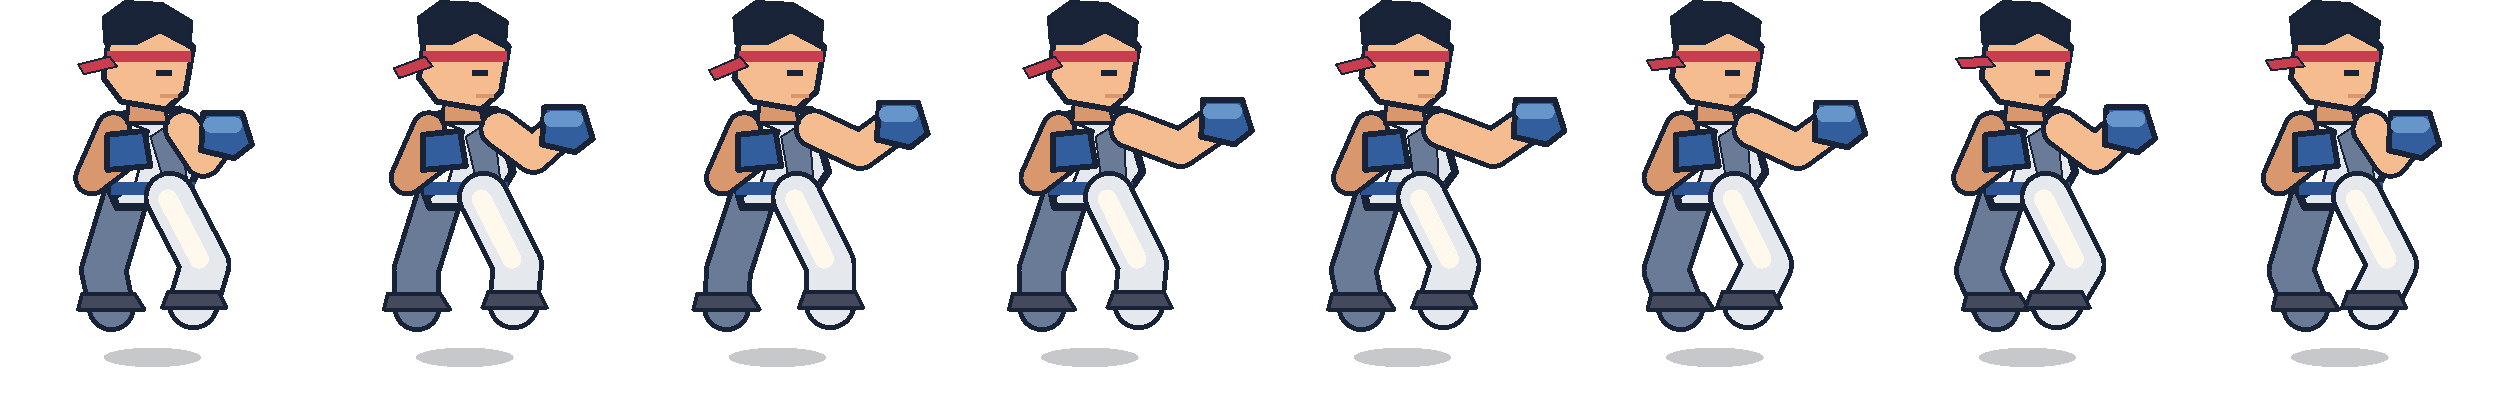
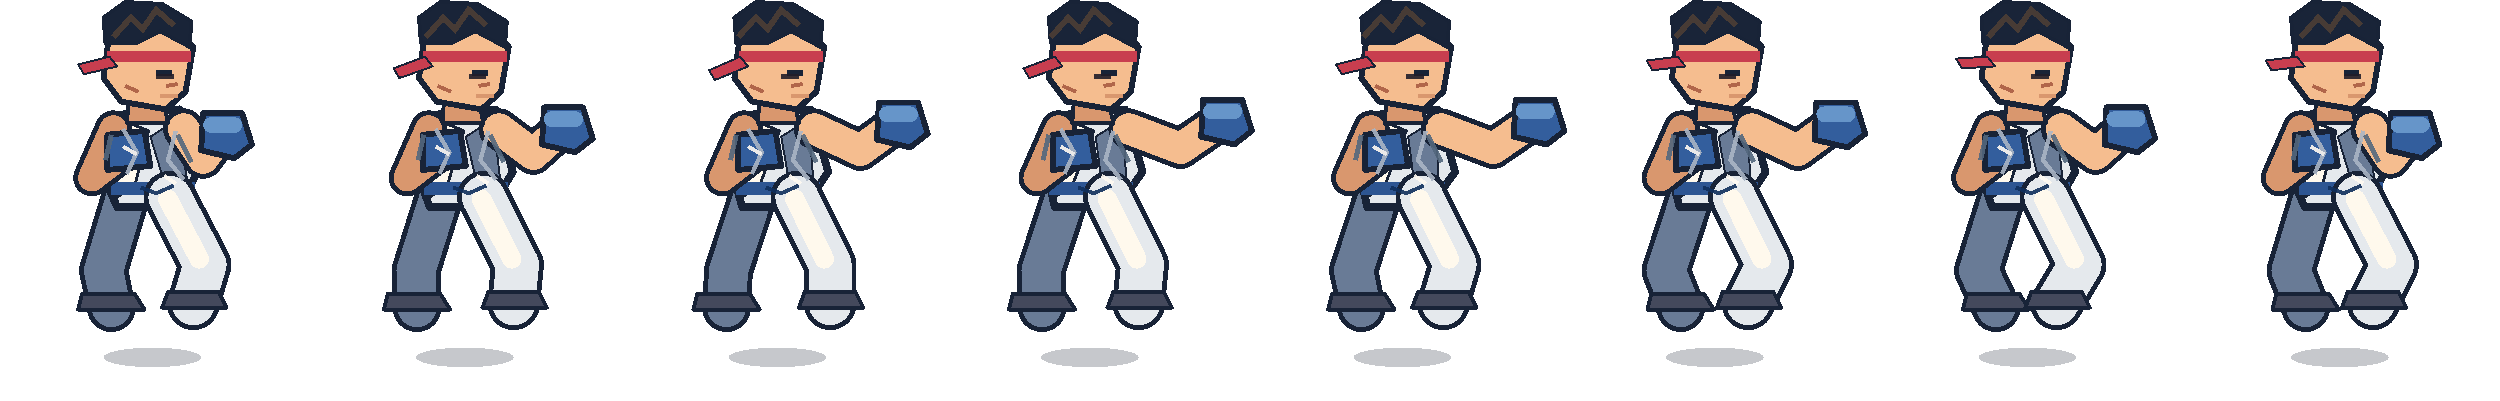
<svg xmlns="http://www.w3.org/2000/svg" width="1280" height="205" viewBox="0 0 1280 205">
  <g shape-rendering="crispEdges">
    <g transform="translate(0 0)">
      <ellipse cx="78" cy="183" rx="25" ry="5" fill="#111728" opacity=".24" />
      <path d="M 64,102 L 53,138.5 L 57,157.5" fill="none" stroke="#182337" stroke-width="25" stroke-linejoin="round" stroke-linecap="round" />
      <path d="M 64,102 L 53,138.5 L 57,157.5" fill="none" stroke="#697b96" stroke-width="20" stroke-linejoin="round" stroke-linecap="round" />
      <polygon points="42,150.5 69,150.5 74,158.5 40,158.5" fill="#44495c" stroke="#182337" stroke-width="2" stroke-linejoin="round" />
      <polygon points="58,59 92,56 101,88 92,106 60,106 52,88" fill="#e5e9ed" stroke="#182337" stroke-width="4" stroke-linejoin="round" />
      <polygon points="59,60 76,67 69,95 60,101" fill="#fff9ed" stroke="#182337" stroke-width="1.5" stroke-linejoin="round" />
      <polygon points="91,61 77,70 84,93 97,100" fill="#697b96" stroke="#182337" stroke-width="1" stroke-linejoin="round" />
      <rect x="57" y="93" width="43" height="7" fill="#2d5592" />
      <polygon points="80,95 87,95 90,111 82,117" fill="#2d5592" stroke="#182337" stroke-width="1" stroke-linejoin="round" />
      <path d="M 87,101 L 105,135.5 L 99,155.5" fill="none" stroke="#182337" stroke-width="27" stroke-linejoin="round" stroke-linecap="round" />
      <path d="M 87,101 L 105,135.5 L 99,155.5" fill="none" stroke="#e5e9ed" stroke-width="22" stroke-linejoin="round" stroke-linecap="round" />
      <path d="M 86,102 L 102,132.5" fill="none" stroke="#fff9ed" stroke-width="10" stroke-linejoin="round" stroke-linecap="round" />
      <path d="M 86,102 L 102,132.5" fill="none" stroke="#fff9ed" stroke-width="5" stroke-linejoin="round" stroke-linecap="round" />
      <polygon points="86,149.5 112,149.5 116,157.5 83,157.5" fill="#44495c" stroke="#182337" stroke-width="2" stroke-linejoin="round" />
      <path d="M 58,66 L 47,91 L 64,78" fill="none" stroke="#182337" stroke-width="19" stroke-linejoin="round" stroke-linecap="round" />
      <path d="M 58,66 L 47,91 L 64,78" fill="none" stroke="#d9976e" stroke-width="14" stroke-linejoin="round" stroke-linecap="round" />
      <polygon points="55,69 74,67 77,85 55,87" fill="#335e9d" stroke="#182337" stroke-width="3" stroke-linejoin="round" />
      <path d="M 94,66 L 104,81 L 113,69" fill="none" stroke="#182337" stroke-width="21" stroke-linejoin="round" stroke-linecap="round" />
      <path d="M 94,66 L 104,81 L 113,69" fill="none" stroke="#f5bd8f" stroke-width="16" stroke-linejoin="round" stroke-linecap="round" />
      <polygon points="104,58 124,58 129,74 120,81 103,77" fill="#335e9d" stroke="#182337" stroke-width="3" stroke-linejoin="round" />
      <path d="M 108,64 L 120,64" fill="none" stroke="#6695c9" stroke-width="8" stroke-linejoin="round" stroke-linecap="round" />
      <path d="M 108,64 L 120,64" fill="none" stroke="#6695c9" stroke-width="3" stroke-linejoin="round" stroke-linecap="round" />
      <polygon points="66,49 83,49 86,63 65,63" fill="#d9976e" stroke="#182337" stroke-width="2" stroke-linejoin="round" />
      <polygon points="56,17 90,14 99,24 95,47 85,56 62,52 53,40" fill="#f5bd8f" stroke="#182337" stroke-width="3" stroke-linejoin="round" />
      <polygon points="54,22 53,9 64,1 83,2 98,11 97,24 82,16 70,22" fill="#192438" stroke="#182337" stroke-width="2" stroke-linejoin="round" />
      <rect x="55" y="26" width="43" height="6" fill="#c83e4f" />
      <polygon points="56,29 40,33 43,38 60,34" fill="#c83e4f" stroke="#182337" stroke-width="1" stroke-linejoin="round" />
      <rect x="80" y="36" width="8" height="3" fill="#182337" />
      <rect x="82" y="48" width="9" height="2" fill="#d9976e" />
+       <g opacity=".9">
+         <path d="M 63 66 L 70 78 L 65 89 M 90 67 L 86 82 L 94 92" fill="none" stroke="#aab5c4" stroke-width="2.2" />
+         <path d="M 63 75 L 70 79 M 84 90 L 90 94" stroke="#fffaf2" stroke-width="2" fill="none" />
+         <path d="M 57 69 L 54 82 M 91 69 L 98 83" stroke="#53677d" stroke-width="2.5" fill="none" />
+         <path d="M 58 19 L 67 9 L 73 15 L 80 5 L 89 13" stroke="#4c3d35" stroke-width="3" fill="none" />
+         <path d="M 64 44 L 71 47 M 85 44 L 91 43" stroke="#aa5c43" stroke-width="2" fill="none" />
+         <path d="M 80 39 L 89 39" stroke="#211d29" stroke-width="2.5" />
+         <path d="M 72 96 L 80 99 L 89 95" stroke="#102f5c" stroke-width="2" fill="none" />
+       </g>
    </g>
    <g transform="translate(160 0)">
      <ellipse cx="78" cy="183" rx="25" ry="5" fill="#111728" opacity=".24" />
      <path d="M 64.5,102 L 53,138.5 L 53.5,157.5" fill="none" stroke="#182337" stroke-width="25" stroke-linejoin="round" stroke-linecap="round" />
      <path d="M 64.5,102 L 53,138.5 L 53.5,157.5" fill="none" stroke="#697b96" stroke-width="20" stroke-linejoin="round" stroke-linecap="round" />
      <polygon points="38.5,150.5 65.5,150.5 70.5,158.5 36.5,158.5" fill="#44495c" stroke="#182337" stroke-width="2" stroke-linejoin="round" />
      <polygon points="59.5,59 93.5,56 102.5,88 92,106 60,106 53.5,88" fill="#e5e9ed" stroke="#182337" stroke-width="4" stroke-linejoin="round" />
      <polygon points="60.5,60 77.5,67 69,95 60,101" fill="#fff9ed" stroke="#182337" stroke-width="1.5" stroke-linejoin="round" />
      <polygon points="92.5,61 78.5,70 84,93 97,100" fill="#697b96" stroke="#182337" stroke-width="1" stroke-linejoin="round" />
      <rect x="57" y="93" width="43" height="7" fill="#2d5592" />
      <polygon points="80,95 87,95 90,111 82,117" fill="#2d5592" stroke="#182337" stroke-width="1" stroke-linejoin="round" />
      <path d="M 87.5,101 L 105,135.5 L 103,155.5" fill="none" stroke="#182337" stroke-width="27" stroke-linejoin="round" stroke-linecap="round" />
      <path d="M 87.5,101 L 105,135.5 L 103,155.5" fill="none" stroke="#e5e9ed" stroke-width="22" stroke-linejoin="round" stroke-linecap="round" />
      <path d="M 86.5,102 L 102,132.5" fill="none" stroke="#fff9ed" stroke-width="10" stroke-linejoin="round" stroke-linecap="round" />
      <path d="M 86.5,102 L 102,132.5" fill="none" stroke="#fff9ed" stroke-width="5" stroke-linejoin="round" stroke-linecap="round" />
      <polygon points="90,149.5 116,149.5 120,157.5 87,157.5" fill="#44495c" stroke="#182337" stroke-width="2" stroke-linejoin="round" />
      <path d="M 59.5,66 L 48.5,91 L 65.5,78" fill="none" stroke="#182337" stroke-width="19" stroke-linejoin="round" stroke-linecap="round" />
      <path d="M 59.5,66 L 48.5,91 L 65.5,78" fill="none" stroke="#d9976e" stroke-width="14" stroke-linejoin="round" stroke-linecap="round" />
      <polygon points="56.5,69 75.5,67 78.5,85 56.5,87" fill="#335e9d" stroke="#182337" stroke-width="3" stroke-linejoin="round" />
      <path d="M 95.5,66 L 113,79 L 127.5,66" fill="none" stroke="#182337" stroke-width="21" stroke-linejoin="round" stroke-linecap="round" />
      <path d="M 95.5,66 L 113,79 L 127.5,66" fill="none" stroke="#f5bd8f" stroke-width="16" stroke-linejoin="round" stroke-linecap="round" />
      <polygon points="118.5,55 138.5,55 143.5,71 134.5,78 117.5,74" fill="#335e9d" stroke="#182337" stroke-width="3" stroke-linejoin="round" />
      <path d="M 122.5,61 L 134.5,61" fill="none" stroke="#6695c9" stroke-width="8" stroke-linejoin="round" stroke-linecap="round" />
      <path d="M 122.5,61 L 134.5,61" fill="none" stroke="#6695c9" stroke-width="3" stroke-linejoin="round" stroke-linecap="round" />
      <polygon points="67.5,49 84.5,49 87.5,63 66.5,63" fill="#d9976e" stroke="#182337" stroke-width="2" stroke-linejoin="round" />
      <polygon points="57.5,17 91.5,14 100.5,24 96.5,47 86.5,56 63.5,52 54.5,40" fill="#f5bd8f" stroke="#182337" stroke-width="3" stroke-linejoin="round" />
      <polygon points="55.5,22 54.5,9 65.5,1 84.5,2 99.5,11 98.5,24 83.5,16 71.5,22" fill="#192438" stroke="#182337" stroke-width="2" stroke-linejoin="round" />
      <rect x="56.736" y="26" width="43" height="6" fill="#c83e4f" />
      <polygon points="57.5,29 41.5,35 44.5,40 61.5,34" fill="#c83e4f" stroke="#182337" stroke-width="1" stroke-linejoin="round" />
      <rect x="81.736" y="36" width="8" height="3" fill="#182337" />
      <rect x="83.736" y="48" width="9" height="2" fill="#d9976e" />
+       <g opacity=".9">
+         <path d="M 63 66 L 70 78 L 65 89 M 90 67 L 86 82 L 94 92" fill="none" stroke="#aab5c4" stroke-width="2.2" />
+         <path d="M 63 75 L 70 79 M 84 90 L 90 94" stroke="#fffaf2" stroke-width="2" fill="none" />
+         <path d="M 57 69 L 54 82 M 91 69 L 98 83" stroke="#53677d" stroke-width="2.5" fill="none" />
+         <path d="M 58 19 L 67 9 L 73 15 L 80 5 L 89 13" stroke="#4c3d35" stroke-width="3" fill="none" />
+         <path d="M 64 44 L 71 47 M 85 44 L 91 43" stroke="#aa5c43" stroke-width="2" fill="none" />
+         <path d="M 80 39 L 89 39" stroke="#211d29" stroke-width="2.5" />
+         <path d="M 72 96 L 80 99 L 89 95" stroke="#102f5c" stroke-width="2" fill="none" />
+       </g>
    </g>
    <g transform="translate(320 0)">
      <ellipse cx="78" cy="183" rx="25" ry="5" fill="#111728" opacity=".24" />
      <path d="M 65,102 L 53,138.5 L 52,157.5" fill="none" stroke="#182337" stroke-width="25" stroke-linejoin="round" stroke-linecap="round" />
      <path d="M 65,102 L 53,138.5 L 52,157.5" fill="none" stroke="#697b96" stroke-width="20" stroke-linejoin="round" stroke-linecap="round" />
      <polygon points="37,150.5 64,150.5 69,158.5 35,158.5" fill="#44495c" stroke="#182337" stroke-width="2" stroke-linejoin="round" />
      <polygon points="61,59 95,56 104,88 92,106 60,106 55,88" fill="#e5e9ed" stroke="#182337" stroke-width="4" stroke-linejoin="round" />
      <polygon points="62,60 79,67 69,95 60,101" fill="#fff9ed" stroke="#182337" stroke-width="1.5" stroke-linejoin="round" />
      <polygon points="94,61 80,70 84,93 97,100" fill="#697b96" stroke="#182337" stroke-width="1" stroke-linejoin="round" />
      <rect x="57" y="93" width="43" height="7" fill="#2d5592" />
      <polygon points="80,95 87,95 90,111 82,117" fill="#2d5592" stroke="#182337" stroke-width="1" stroke-linejoin="round" />
      <path d="M 88,101 L 105,135.5 L 105,155.5" fill="none" stroke="#182337" stroke-width="27" stroke-linejoin="round" stroke-linecap="round" />
      <path d="M 88,101 L 105,135.5 L 105,155.5" fill="none" stroke="#e5e9ed" stroke-width="22" stroke-linejoin="round" stroke-linecap="round" />
      <path d="M 87,102 L 102,132.5" fill="none" stroke="#fff9ed" stroke-width="10" stroke-linejoin="round" stroke-linecap="round" />
      <path d="M 87,102 L 102,132.5" fill="none" stroke="#fff9ed" stroke-width="5" stroke-linejoin="round" stroke-linecap="round" />
      <polygon points="92,149.5 118,149.5 122,157.5 89,157.5" fill="#44495c" stroke="#182337" stroke-width="2" stroke-linejoin="round" />
      <path d="M 61,66 L 50,91 L 67,78" fill="none" stroke="#182337" stroke-width="19" stroke-linejoin="round" stroke-linecap="round" />
      <path d="M 61,66 L 50,91 L 67,78" fill="none" stroke="#d9976e" stroke-width="14" stroke-linejoin="round" stroke-linecap="round" />
      <polygon points="58,69 77,67 80,85 58,87" fill="#335e9d" stroke="#182337" stroke-width="3" stroke-linejoin="round" />
      <path d="M 97,66 L 120.5,77 L 139,63.5" fill="none" stroke="#182337" stroke-width="21" stroke-linejoin="round" stroke-linecap="round" />
      <path d="M 97,66 L 120.5,77 L 139,63.5" fill="none" stroke="#f5bd8f" stroke-width="16" stroke-linejoin="round" stroke-linecap="round" />
      <polygon points="130,52.5 150,52.5 155,68.5 146,75.5 129,71.5" fill="#335e9d" stroke="#182337" stroke-width="3" stroke-linejoin="round" />
      <path d="M 134,58.5 L 146,58.5" fill="none" stroke="#6695c9" stroke-width="8" stroke-linejoin="round" stroke-linecap="round" />
      <path d="M 134,58.5 L 146,58.5" fill="none" stroke="#6695c9" stroke-width="3" stroke-linejoin="round" stroke-linecap="round" />
      <polygon points="69,49 86,49 89,63 68,63" fill="#d9976e" stroke="#182337" stroke-width="2" stroke-linejoin="round" />
      <polygon points="59,17 93,14 102,24 98,47 88,56 65,52 56,40" fill="#f5bd8f" stroke="#182337" stroke-width="3" stroke-linejoin="round" />
      <polygon points="57,22 56,9 67,1 86,2 101,11 100,24 85,16 73,22" fill="#192438" stroke="#182337" stroke-width="2" stroke-linejoin="round" />
      <rect x="58.127" y="26" width="43" height="6" fill="#c83e4f" />
      <polygon points="59,29 43,36 46,41 63,34" fill="#c83e4f" stroke="#182337" stroke-width="1" stroke-linejoin="round" />
      <rect x="83.127" y="36" width="8" height="3" fill="#182337" />
      <rect x="85.127" y="48" width="9" height="2" fill="#d9976e" />
+       <g opacity=".9">
+         <path d="M 63 66 L 70 78 L 65 89 M 90 67 L 86 82 L 94 92" fill="none" stroke="#aab5c4" stroke-width="2.2" />
+         <path d="M 63 75 L 70 79 M 84 90 L 90 94" stroke="#fffaf2" stroke-width="2" fill="none" />
+         <path d="M 57 69 L 54 82 M 91 69 L 98 83" stroke="#53677d" stroke-width="2.5" fill="none" />
+         <path d="M 58 19 L 67 9 L 73 15 L 80 5 L 89 13" stroke="#4c3d35" stroke-width="3" fill="none" />
+         <path d="M 64 44 L 71 47 M 85 44 L 91 43" stroke="#aa5c43" stroke-width="2" fill="none" />
+         <path d="M 80 39 L 89 39" stroke="#211d29" stroke-width="2.5" />
+         <path d="M 72 96 L 80 99 L 89 95" stroke="#102f5c" stroke-width="2" fill="none" />
+       </g>
    </g>
    <g transform="translate(480 0)">
      <ellipse cx="78" cy="183" rx="25" ry="5" fill="#111728" opacity=".24" />
      <path d="M 65,102 L 53,138.5 L 53.5,157.5" fill="none" stroke="#182337" stroke-width="25" stroke-linejoin="round" stroke-linecap="round" />
      <path d="M 65,102 L 53,138.5 L 53.5,157.5" fill="none" stroke="#697b96" stroke-width="20" stroke-linejoin="round" stroke-linecap="round" />
      <polygon points="38.5,150.5 65.5,150.5 70.5,158.5 36.5,158.5" fill="#44495c" stroke="#182337" stroke-width="2" stroke-linejoin="round" />
      <polygon points="62,59 96,56 105,88 92,106 60,106 56,88" fill="#e5e9ed" stroke="#182337" stroke-width="4" stroke-linejoin="round" />
      <polygon points="63,60 80,67 69,95 60,101" fill="#fff9ed" stroke="#182337" stroke-width="1.5" stroke-linejoin="round" />
      <polygon points="95,61 81,70 84,93 97,100" fill="#697b96" stroke="#182337" stroke-width="1" stroke-linejoin="round" />
      <rect x="57" y="93" width="43" height="7" fill="#2d5592" />
      <polygon points="80,95 87,95 90,111 82,117" fill="#2d5592" stroke="#182337" stroke-width="1" stroke-linejoin="round" />
      <path d="M 88,101 L 105,135.5 L 103,155.5" fill="none" stroke="#182337" stroke-width="27" stroke-linejoin="round" stroke-linecap="round" />
      <path d="M 88,101 L 105,135.5 L 103,155.5" fill="none" stroke="#e5e9ed" stroke-width="22" stroke-linejoin="round" stroke-linecap="round" />
      <path d="M 87,102 L 102,132.5" fill="none" stroke="#fff9ed" stroke-width="10" stroke-linejoin="round" stroke-linecap="round" />
      <path d="M 87,102 L 102,132.5" fill="none" stroke="#fff9ed" stroke-width="5" stroke-linejoin="round" stroke-linecap="round" />
      <polygon points="90,149.5 116,149.5 120,157.5 87,157.5" fill="#44495c" stroke="#182337" stroke-width="2" stroke-linejoin="round" />
      <path d="M 62,66 L 51,91 L 68,78" fill="none" stroke="#182337" stroke-width="19" stroke-linejoin="round" stroke-linecap="round" />
      <path d="M 62,66 L 51,91 L 68,78" fill="none" stroke="#d9976e" stroke-width="14" stroke-linejoin="round" stroke-linecap="round" />
      <polygon points="59,69 78,67 81,85 59,87" fill="#335e9d" stroke="#182337" stroke-width="3" stroke-linejoin="round" />
      <path d="M 98,66 L 124.5,76 L 145,62" fill="none" stroke="#182337" stroke-width="21" stroke-linejoin="round" stroke-linecap="round" />
      <path d="M 98,66 L 124.5,76 L 145,62" fill="none" stroke="#f5bd8f" stroke-width="16" stroke-linejoin="round" stroke-linecap="round" />
      <polygon points="136,51 156,51 161,67 152,74 135,70" fill="#335e9d" stroke="#182337" stroke-width="3" stroke-linejoin="round" />
      <path d="M 140,57 L 152,57" fill="none" stroke="#6695c9" stroke-width="8" stroke-linejoin="round" stroke-linecap="round" />
      <path d="M 140,57 L 152,57" fill="none" stroke="#6695c9" stroke-width="3" stroke-linejoin="round" stroke-linecap="round" />
      <polygon points="70,49 87,49 90,63 69,63" fill="#d9976e" stroke="#182337" stroke-width="2" stroke-linejoin="round" />
      <polygon points="60,17 94,14 103,24 99,47 89,56 66,52 57,40" fill="#f5bd8f" stroke="#182337" stroke-width="3" stroke-linejoin="round" />
      <polygon points="58,22 57,9 68,1 87,2 102,11 101,24 86,16 74,22" fill="#192438" stroke="#182337" stroke-width="2" stroke-linejoin="round" />
      <rect x="58.9" y="26" width="43" height="6" fill="#c83e4f" />
      <polygon points="60,29 44,35 47,40 64,34" fill="#c83e4f" stroke="#182337" stroke-width="1" stroke-linejoin="round" />
      <rect x="83.9" y="36" width="8" height="3" fill="#182337" />
      <rect x="85.9" y="48" width="9" height="2" fill="#d9976e" />
+       <g opacity=".9">
+         <path d="M 63 66 L 70 78 L 65 89 M 90 67 L 86 82 L 94 92" fill="none" stroke="#aab5c4" stroke-width="2.2" />
+         <path d="M 63 75 L 70 79 M 84 90 L 90 94" stroke="#fffaf2" stroke-width="2" fill="none" />
+         <path d="M 57 69 L 54 82 M 91 69 L 98 83" stroke="#53677d" stroke-width="2.5" fill="none" />
+         <path d="M 58 19 L 67 9 L 73 15 L 80 5 L 89 13" stroke="#4c3d35" stroke-width="3" fill="none" />
+         <path d="M 64 44 L 71 47 M 85 44 L 91 43" stroke="#aa5c43" stroke-width="2" fill="none" />
+         <path d="M 80 39 L 89 39" stroke="#211d29" stroke-width="2.5" />
+         <path d="M 72 96 L 80 99 L 89 95" stroke="#102f5c" stroke-width="2" fill="none" />
+       </g>
    </g>
    <g transform="translate(640 0)">
      <ellipse cx="78" cy="183" rx="25" ry="5" fill="#111728" opacity=".24" />
      <path d="M 65,102 L 53,138.5 L 57,157.5" fill="none" stroke="#182337" stroke-width="25" stroke-linejoin="round" stroke-linecap="round" />
      <path d="M 65,102 L 53,138.5 L 57,157.5" fill="none" stroke="#697b96" stroke-width="20" stroke-linejoin="round" stroke-linecap="round" />
      <polygon points="42,150.5 69,150.5 74,158.5 40,158.5" fill="#44495c" stroke="#182337" stroke-width="2" stroke-linejoin="round" />
      <polygon points="62,59 96,56 105,88 92,106 60,106 56,88" fill="#e5e9ed" stroke="#182337" stroke-width="4" stroke-linejoin="round" />
      <polygon points="63,60 80,67 69,95 60,101" fill="#fff9ed" stroke="#182337" stroke-width="1.5" stroke-linejoin="round" />
      <polygon points="95,61 81,70 84,93 97,100" fill="#697b96" stroke="#182337" stroke-width="1" stroke-linejoin="round" />
      <rect x="57" y="93" width="43" height="7" fill="#2d5592" />
      <polygon points="80,95 87,95 90,111 82,117" fill="#2d5592" stroke="#182337" stroke-width="1" stroke-linejoin="round" />
      <path d="M 88,101 L 105,135.5 L 99,155.5" fill="none" stroke="#182337" stroke-width="27" stroke-linejoin="round" stroke-linecap="round" />
      <path d="M 88,101 L 105,135.5 L 99,155.5" fill="none" stroke="#e5e9ed" stroke-width="22" stroke-linejoin="round" stroke-linecap="round" />
      <path d="M 87,102 L 102,132.5" fill="none" stroke="#fff9ed" stroke-width="10" stroke-linejoin="round" stroke-linecap="round" />
      <path d="M 87,102 L 102,132.5" fill="none" stroke="#fff9ed" stroke-width="5" stroke-linejoin="round" stroke-linecap="round" />
      <polygon points="86,149.5 112,149.5 116,157.5 83,157.5" fill="#44495c" stroke="#182337" stroke-width="2" stroke-linejoin="round" />
      <path d="M 62,66 L 51,91 L 68,78" fill="none" stroke="#182337" stroke-width="19" stroke-linejoin="round" stroke-linecap="round" />
      <path d="M 62,66 L 51,91 L 68,78" fill="none" stroke="#d9976e" stroke-width="14" stroke-linejoin="round" stroke-linecap="round" />
      <polygon points="59,69 78,67 81,85 59,87" fill="#335e9d" stroke="#182337" stroke-width="3" stroke-linejoin="round" />
      <path d="M 98,66 L 124.5,76 L 145,62" fill="none" stroke="#182337" stroke-width="21" stroke-linejoin="round" stroke-linecap="round" />
      <path d="M 98,66 L 124.5,76 L 145,62" fill="none" stroke="#f5bd8f" stroke-width="16" stroke-linejoin="round" stroke-linecap="round" />
      <polygon points="136,51 156,51 161,67 152,74 135,70" fill="#335e9d" stroke="#182337" stroke-width="3" stroke-linejoin="round" />
      <path d="M 140,57 L 152,57" fill="none" stroke="#6695c9" stroke-width="8" stroke-linejoin="round" stroke-linecap="round" />
      <path d="M 140,57 L 152,57" fill="none" stroke="#6695c9" stroke-width="3" stroke-linejoin="round" stroke-linecap="round" />
      <polygon points="70,49 87,49 90,63 69,63" fill="#d9976e" stroke="#182337" stroke-width="2" stroke-linejoin="round" />
      <polygon points="60,17 94,14 103,24 99,47 89,56 66,52 57,40" fill="#f5bd8f" stroke="#182337" stroke-width="3" stroke-linejoin="round" />
      <polygon points="58,22 57,9 68,1 87,2 102,11 101,24 86,16 74,22" fill="#192438" stroke="#182337" stroke-width="2" stroke-linejoin="round" />
      <rect x="58.9" y="26" width="43" height="6" fill="#c83e4f" />
      <polygon points="60,29 44,33 47,38 64,34" fill="#c83e4f" stroke="#182337" stroke-width="1" stroke-linejoin="round" />
      <rect x="83.9" y="36" width="8" height="3" fill="#182337" />
      <rect x="85.9" y="48" width="9" height="2" fill="#d9976e" />
+       <g opacity=".9">
+         <path d="M 63 66 L 70 78 L 65 89 M 90 67 L 86 82 L 94 92" fill="none" stroke="#aab5c4" stroke-width="2.2" />
+         <path d="M 63 75 L 70 79 M 84 90 L 90 94" stroke="#fffaf2" stroke-width="2" fill="none" />
+         <path d="M 57 69 L 54 82 M 91 69 L 98 83" stroke="#53677d" stroke-width="2.5" fill="none" />
+         <path d="M 58 19 L 67 9 L 73 15 L 80 5 L 89 13" stroke="#4c3d35" stroke-width="3" fill="none" />
+         <path d="M 64 44 L 71 47 M 85 44 L 91 43" stroke="#aa5c43" stroke-width="2" fill="none" />
+         <path d="M 80 39 L 89 39" stroke="#211d29" stroke-width="2.5" />
+         <path d="M 72 96 L 80 99 L 89 95" stroke="#102f5c" stroke-width="2" fill="none" />
+       </g>
    </g>
    <g transform="translate(800 0)">
      <ellipse cx="78" cy="183" rx="25" ry="5" fill="#111728" opacity=".24" />
      <path d="M 65,102 L 53,138.5 L 60.5,157.5" fill="none" stroke="#182337" stroke-width="25" stroke-linejoin="round" stroke-linecap="round" />
      <path d="M 65,102 L 53,138.5 L 60.5,157.5" fill="none" stroke="#697b96" stroke-width="20" stroke-linejoin="round" stroke-linecap="round" />
      <polygon points="45.5,150.5 72.5,150.5 77.5,158.5 43.5,158.5" fill="#44495c" stroke="#182337" stroke-width="2" stroke-linejoin="round" />
      <polygon points="61,59 95,56 104,88 92,106 60,106 55,88" fill="#e5e9ed" stroke="#182337" stroke-width="4" stroke-linejoin="round" />
      <polygon points="62,60 79,67 69,95 60,101" fill="#fff9ed" stroke="#182337" stroke-width="1.5" stroke-linejoin="round" />
      <polygon points="94,61 80,70 84,93 97,100" fill="#697b96" stroke="#182337" stroke-width="1" stroke-linejoin="round" />
      <rect x="57" y="93" width="43" height="7" fill="#2d5592" />
      <polygon points="80,95 87,95 90,111 82,117" fill="#2d5592" stroke="#182337" stroke-width="1" stroke-linejoin="round" />
      <path d="M 88,101 L 105,135.5 L 95,155.5" fill="none" stroke="#182337" stroke-width="27" stroke-linejoin="round" stroke-linecap="round" />
      <path d="M 88,101 L 105,135.5 L 95,155.5" fill="none" stroke="#e5e9ed" stroke-width="22" stroke-linejoin="round" stroke-linecap="round" />
      <path d="M 87,102 L 102,132.5" fill="none" stroke="#fff9ed" stroke-width="10" stroke-linejoin="round" stroke-linecap="round" />
      <path d="M 87,102 L 102,132.5" fill="none" stroke="#fff9ed" stroke-width="5" stroke-linejoin="round" stroke-linecap="round" />
      <polygon points="82,149.5 108,149.5 112,157.5 79,157.5" fill="#44495c" stroke="#182337" stroke-width="2" stroke-linejoin="round" />
      <path d="M 61,66 L 50,91 L 67,78" fill="none" stroke="#182337" stroke-width="19" stroke-linejoin="round" stroke-linecap="round" />
      <path d="M 61,66 L 50,91 L 67,78" fill="none" stroke="#d9976e" stroke-width="14" stroke-linejoin="round" stroke-linecap="round" />
      <polygon points="58,69 77,67 80,85 58,87" fill="#335e9d" stroke="#182337" stroke-width="3" stroke-linejoin="round" />
      <path d="M 97,66 L 120.5,77 L 139,63.5" fill="none" stroke="#182337" stroke-width="21" stroke-linejoin="round" stroke-linecap="round" />
      <path d="M 97,66 L 120.5,77 L 139,63.5" fill="none" stroke="#f5bd8f" stroke-width="16" stroke-linejoin="round" stroke-linecap="round" />
      <polygon points="130,52.5 150,52.5 155,68.5 146,75.5 129,71.5" fill="#335e9d" stroke="#182337" stroke-width="3" stroke-linejoin="round" />
      <path d="M 134,58.5 L 146,58.5" fill="none" stroke="#6695c9" stroke-width="8" stroke-linejoin="round" stroke-linecap="round" />
      <path d="M 134,58.5 L 146,58.5" fill="none" stroke="#6695c9" stroke-width="3" stroke-linejoin="round" stroke-linecap="round" />
      <polygon points="69,49 86,49 89,63 68,63" fill="#d9976e" stroke="#182337" stroke-width="2" stroke-linejoin="round" />
      <polygon points="59,17 93,14 102,24 98,47 88,56 65,52 56,40" fill="#f5bd8f" stroke="#182337" stroke-width="3" stroke-linejoin="round" />
      <polygon points="57,22 56,9 67,1 86,2 101,11 100,24 85,16 73,22" fill="#192438" stroke="#182337" stroke-width="2" stroke-linejoin="round" />
      <rect x="58.127" y="26" width="43" height="6" fill="#c83e4f" />
      <polygon points="59,29 43,31 46,36 63,34" fill="#c83e4f" stroke="#182337" stroke-width="1" stroke-linejoin="round" />
      <rect x="83.127" y="36" width="8" height="3" fill="#182337" />
      <rect x="85.127" y="48" width="9" height="2" fill="#d9976e" />
+       <g opacity=".9">
+         <path d="M 63 66 L 70 78 L 65 89 M 90 67 L 86 82 L 94 92" fill="none" stroke="#aab5c4" stroke-width="2.2" />
+         <path d="M 63 75 L 70 79 M 84 90 L 90 94" stroke="#fffaf2" stroke-width="2" fill="none" />
+         <path d="M 57 69 L 54 82 M 91 69 L 98 83" stroke="#53677d" stroke-width="2.5" fill="none" />
+         <path d="M 58 19 L 67 9 L 73 15 L 80 5 L 89 13" stroke="#4c3d35" stroke-width="3" fill="none" />
+         <path d="M 64 44 L 71 47 M 85 44 L 91 43" stroke="#aa5c43" stroke-width="2" fill="none" />
+         <path d="M 80 39 L 89 39" stroke="#211d29" stroke-width="2.5" />
+         <path d="M 72 96 L 80 99 L 89 95" stroke="#102f5c" stroke-width="2" fill="none" />
+       </g>
    </g>
    <g transform="translate(960 0)">
      <ellipse cx="78" cy="183" rx="25" ry="5" fill="#111728" opacity=".24" />
      <path d="M 64.5,102 L 53,138.5 L 62,157.5" fill="none" stroke="#182337" stroke-width="25" stroke-linejoin="round" stroke-linecap="round" />
      <path d="M 64.5,102 L 53,138.5 L 62,157.5" fill="none" stroke="#697b96" stroke-width="20" stroke-linejoin="round" stroke-linecap="round" />
      <polygon points="47,150.5 74,150.5 79,158.5 45,158.5" fill="#44495c" stroke="#182337" stroke-width="2" stroke-linejoin="round" />
      <polygon points="59.5,59 93.5,56 102.5,88 92,106 60,106 53.5,88" fill="#e5e9ed" stroke="#182337" stroke-width="4" stroke-linejoin="round" />
      <polygon points="60.5,60 77.5,67 69,95 60,101" fill="#fff9ed" stroke="#182337" stroke-width="1.5" stroke-linejoin="round" />
      <polygon points="92.5,61 78.5,70 84,93 97,100" fill="#697b96" stroke="#182337" stroke-width="1" stroke-linejoin="round" />
      <rect x="57" y="93" width="43" height="7" fill="#2d5592" />
      <polygon points="80,95 87,95 90,111 82,117" fill="#2d5592" stroke="#182337" stroke-width="1" stroke-linejoin="round" />
      <path d="M 87.5,101 L 105,135.5 L 93,155.5" fill="none" stroke="#182337" stroke-width="27" stroke-linejoin="round" stroke-linecap="round" />
      <path d="M 87.5,101 L 105,135.5 L 93,155.5" fill="none" stroke="#e5e9ed" stroke-width="22" stroke-linejoin="round" stroke-linecap="round" />
      <path d="M 86.5,102 L 102,132.5" fill="none" stroke="#fff9ed" stroke-width="10" stroke-linejoin="round" stroke-linecap="round" />
      <path d="M 86.5,102 L 102,132.5" fill="none" stroke="#fff9ed" stroke-width="5" stroke-linejoin="round" stroke-linecap="round" />
      <polygon points="80,149.5 106,149.5 110,157.5 77,157.5" fill="#44495c" stroke="#182337" stroke-width="2" stroke-linejoin="round" />
      <path d="M 59.5,66 L 48.5,91 L 65.5,78" fill="none" stroke="#182337" stroke-width="19" stroke-linejoin="round" stroke-linecap="round" />
      <path d="M 59.5,66 L 48.5,91 L 65.5,78" fill="none" stroke="#d9976e" stroke-width="14" stroke-linejoin="round" stroke-linecap="round" />
      <polygon points="56.5,69 75.5,67 78.5,85 56.5,87" fill="#335e9d" stroke="#182337" stroke-width="3" stroke-linejoin="round" />
      <path d="M 95.5,66 L 113,79 L 127.5,66" fill="none" stroke="#182337" stroke-width="21" stroke-linejoin="round" stroke-linecap="round" />
      <path d="M 95.5,66 L 113,79 L 127.5,66" fill="none" stroke="#f5bd8f" stroke-width="16" stroke-linejoin="round" stroke-linecap="round" />
      <polygon points="118.5,55 138.5,55 143.5,71 134.5,78 117.5,74" fill="#335e9d" stroke="#182337" stroke-width="3" stroke-linejoin="round" />
      <path d="M 122.5,61 L 134.5,61" fill="none" stroke="#6695c9" stroke-width="8" stroke-linejoin="round" stroke-linecap="round" />
      <path d="M 122.5,61 L 134.5,61" fill="none" stroke="#6695c9" stroke-width="3" stroke-linejoin="round" stroke-linecap="round" />
      <polygon points="67.5,49 84.5,49 87.5,63 66.5,63" fill="#d9976e" stroke="#182337" stroke-width="2" stroke-linejoin="round" />
      <polygon points="57.5,17 91.5,14 100.5,24 96.5,47 86.5,56 63.5,52 54.5,40" fill="#f5bd8f" stroke="#182337" stroke-width="3" stroke-linejoin="round" />
      <polygon points="55.5,22 54.5,9 65.5,1 84.5,2 99.5,11 98.5,24 83.5,16 71.5,22" fill="#192438" stroke="#182337" stroke-width="2" stroke-linejoin="round" />
      <rect x="56.736" y="26" width="43" height="6" fill="#c83e4f" />
      <polygon points="57.5,29 41.5,30 44.5,35 61.5,34" fill="#c83e4f" stroke="#182337" stroke-width="1" stroke-linejoin="round" />
      <rect x="81.736" y="36" width="8" height="3" fill="#182337" />
      <rect x="83.736" y="48" width="9" height="2" fill="#d9976e" />
+       <g opacity=".9">
+         <path d="M 63 66 L 70 78 L 65 89 M 90 67 L 86 82 L 94 92" fill="none" stroke="#aab5c4" stroke-width="2.2" />
+         <path d="M 63 75 L 70 79 M 84 90 L 90 94" stroke="#fffaf2" stroke-width="2" fill="none" />
+         <path d="M 57 69 L 54 82 M 91 69 L 98 83" stroke="#53677d" stroke-width="2.5" fill="none" />
+         <path d="M 58 19 L 67 9 L 73 15 L 80 5 L 89 13" stroke="#4c3d35" stroke-width="3" fill="none" />
+         <path d="M 64 44 L 71 47 M 85 44 L 91 43" stroke="#aa5c43" stroke-width="2" fill="none" />
+         <path d="M 80 39 L 89 39" stroke="#211d29" stroke-width="2.5" />
+         <path d="M 72 96 L 80 99 L 89 95" stroke="#102f5c" stroke-width="2" fill="none" />
+       </g>
    </g>
    <g transform="translate(1120 0)">
      <ellipse cx="78" cy="183" rx="25" ry="5" fill="#111728" opacity=".24" />
      <path d="M 64,102 L 53,138.5 L 60.5,157.5" fill="none" stroke="#182337" stroke-width="25" stroke-linejoin="round" stroke-linecap="round" />
      <path d="M 64,102 L 53,138.5 L 60.5,157.5" fill="none" stroke="#697b96" stroke-width="20" stroke-linejoin="round" stroke-linecap="round" />
      <polygon points="45.5,150.5 72.5,150.5 77.5,158.5 43.5,158.5" fill="#44495c" stroke="#182337" stroke-width="2" stroke-linejoin="round" />
      <polygon points="58,59 92,56 101,88 92,106 60,106 52,88" fill="#e5e9ed" stroke="#182337" stroke-width="4" stroke-linejoin="round" />
      <polygon points="59,60 76,67 69,95 60,101" fill="#fff9ed" stroke="#182337" stroke-width="1.5" stroke-linejoin="round" />
      <polygon points="91,61 77,70 84,93 97,100" fill="#697b96" stroke="#182337" stroke-width="1" stroke-linejoin="round" />
      <rect x="57" y="93" width="43" height="7" fill="#2d5592" />
      <polygon points="80,95 87,95 90,111 82,117" fill="#2d5592" stroke="#182337" stroke-width="1" stroke-linejoin="round" />
      <path d="M 87,101 L 105,135.5 L 95,155.5" fill="none" stroke="#182337" stroke-width="27" stroke-linejoin="round" stroke-linecap="round" />
      <path d="M 87,101 L 105,135.5 L 95,155.5" fill="none" stroke="#e5e9ed" stroke-width="22" stroke-linejoin="round" stroke-linecap="round" />
      <path d="M 86,102 L 102,132.5" fill="none" stroke="#fff9ed" stroke-width="10" stroke-linejoin="round" stroke-linecap="round" />
      <path d="M 86,102 L 102,132.5" fill="none" stroke="#fff9ed" stroke-width="5" stroke-linejoin="round" stroke-linecap="round" />
      <polygon points="82,149.5 108,149.5 112,157.5 79,157.5" fill="#44495c" stroke="#182337" stroke-width="2" stroke-linejoin="round" />
      <path d="M 58,66 L 47,91 L 64,78" fill="none" stroke="#182337" stroke-width="19" stroke-linejoin="round" stroke-linecap="round" />
      <path d="M 58,66 L 47,91 L 64,78" fill="none" stroke="#d9976e" stroke-width="14" stroke-linejoin="round" stroke-linecap="round" />
      <polygon points="55,69 74,67 77,85 55,87" fill="#335e9d" stroke="#182337" stroke-width="3" stroke-linejoin="round" />
      <path d="M 94,66 L 104,81 L 113,69" fill="none" stroke="#182337" stroke-width="21" stroke-linejoin="round" stroke-linecap="round" />
      <path d="M 94,66 L 104,81 L 113,69" fill="none" stroke="#f5bd8f" stroke-width="16" stroke-linejoin="round" stroke-linecap="round" />
      <polygon points="104,58 124,58 129,74 120,81 103,77" fill="#335e9d" stroke="#182337" stroke-width="3" stroke-linejoin="round" />
      <path d="M 108,64 L 120,64" fill="none" stroke="#6695c9" stroke-width="8" stroke-linejoin="round" stroke-linecap="round" />
      <path d="M 108,64 L 120,64" fill="none" stroke="#6695c9" stroke-width="3" stroke-linejoin="round" stroke-linecap="round" />
      <polygon points="66,49 83,49 86,63 65,63" fill="#d9976e" stroke="#182337" stroke-width="2" stroke-linejoin="round" />
      <polygon points="56,17 90,14 99,24 95,47 85,56 62,52 53,40" fill="#f5bd8f" stroke="#182337" stroke-width="3" stroke-linejoin="round" />
      <polygon points="54,22 53,9 64,1 83,2 98,11 97,24 82,16 70,22" fill="#192438" stroke="#182337" stroke-width="2" stroke-linejoin="round" />
      <rect x="55" y="26" width="43" height="6" fill="#c83e4f" />
      <polygon points="56,29 40,31 43,36 60,34" fill="#c83e4f" stroke="#182337" stroke-width="1" stroke-linejoin="round" />
      <rect x="80" y="36" width="8" height="3" fill="#182337" />
      <rect x="82" y="48" width="9" height="2" fill="#d9976e" />
+       <g opacity=".9">
+         <path d="M 63 66 L 70 78 L 65 89 M 90 67 L 86 82 L 94 92" fill="none" stroke="#aab5c4" stroke-width="2.2" />
+         <path d="M 63 75 L 70 79 M 84 90 L 90 94" stroke="#fffaf2" stroke-width="2" fill="none" />
+         <path d="M 57 69 L 54 82 M 91 69 L 98 83" stroke="#53677d" stroke-width="2.5" fill="none" />
+         <path d="M 58 19 L 67 9 L 73 15 L 80 5 L 89 13" stroke="#4c3d35" stroke-width="3" fill="none" />
+         <path d="M 64 44 L 71 47 M 85 44 L 91 43" stroke="#aa5c43" stroke-width="2" fill="none" />
+         <path d="M 80 39 L 89 39" stroke="#211d29" stroke-width="2.5" />
+         <path d="M 72 96 L 80 99 L 89 95" stroke="#102f5c" stroke-width="2" fill="none" />
+       </g>
    </g>
  </g>
</svg>
